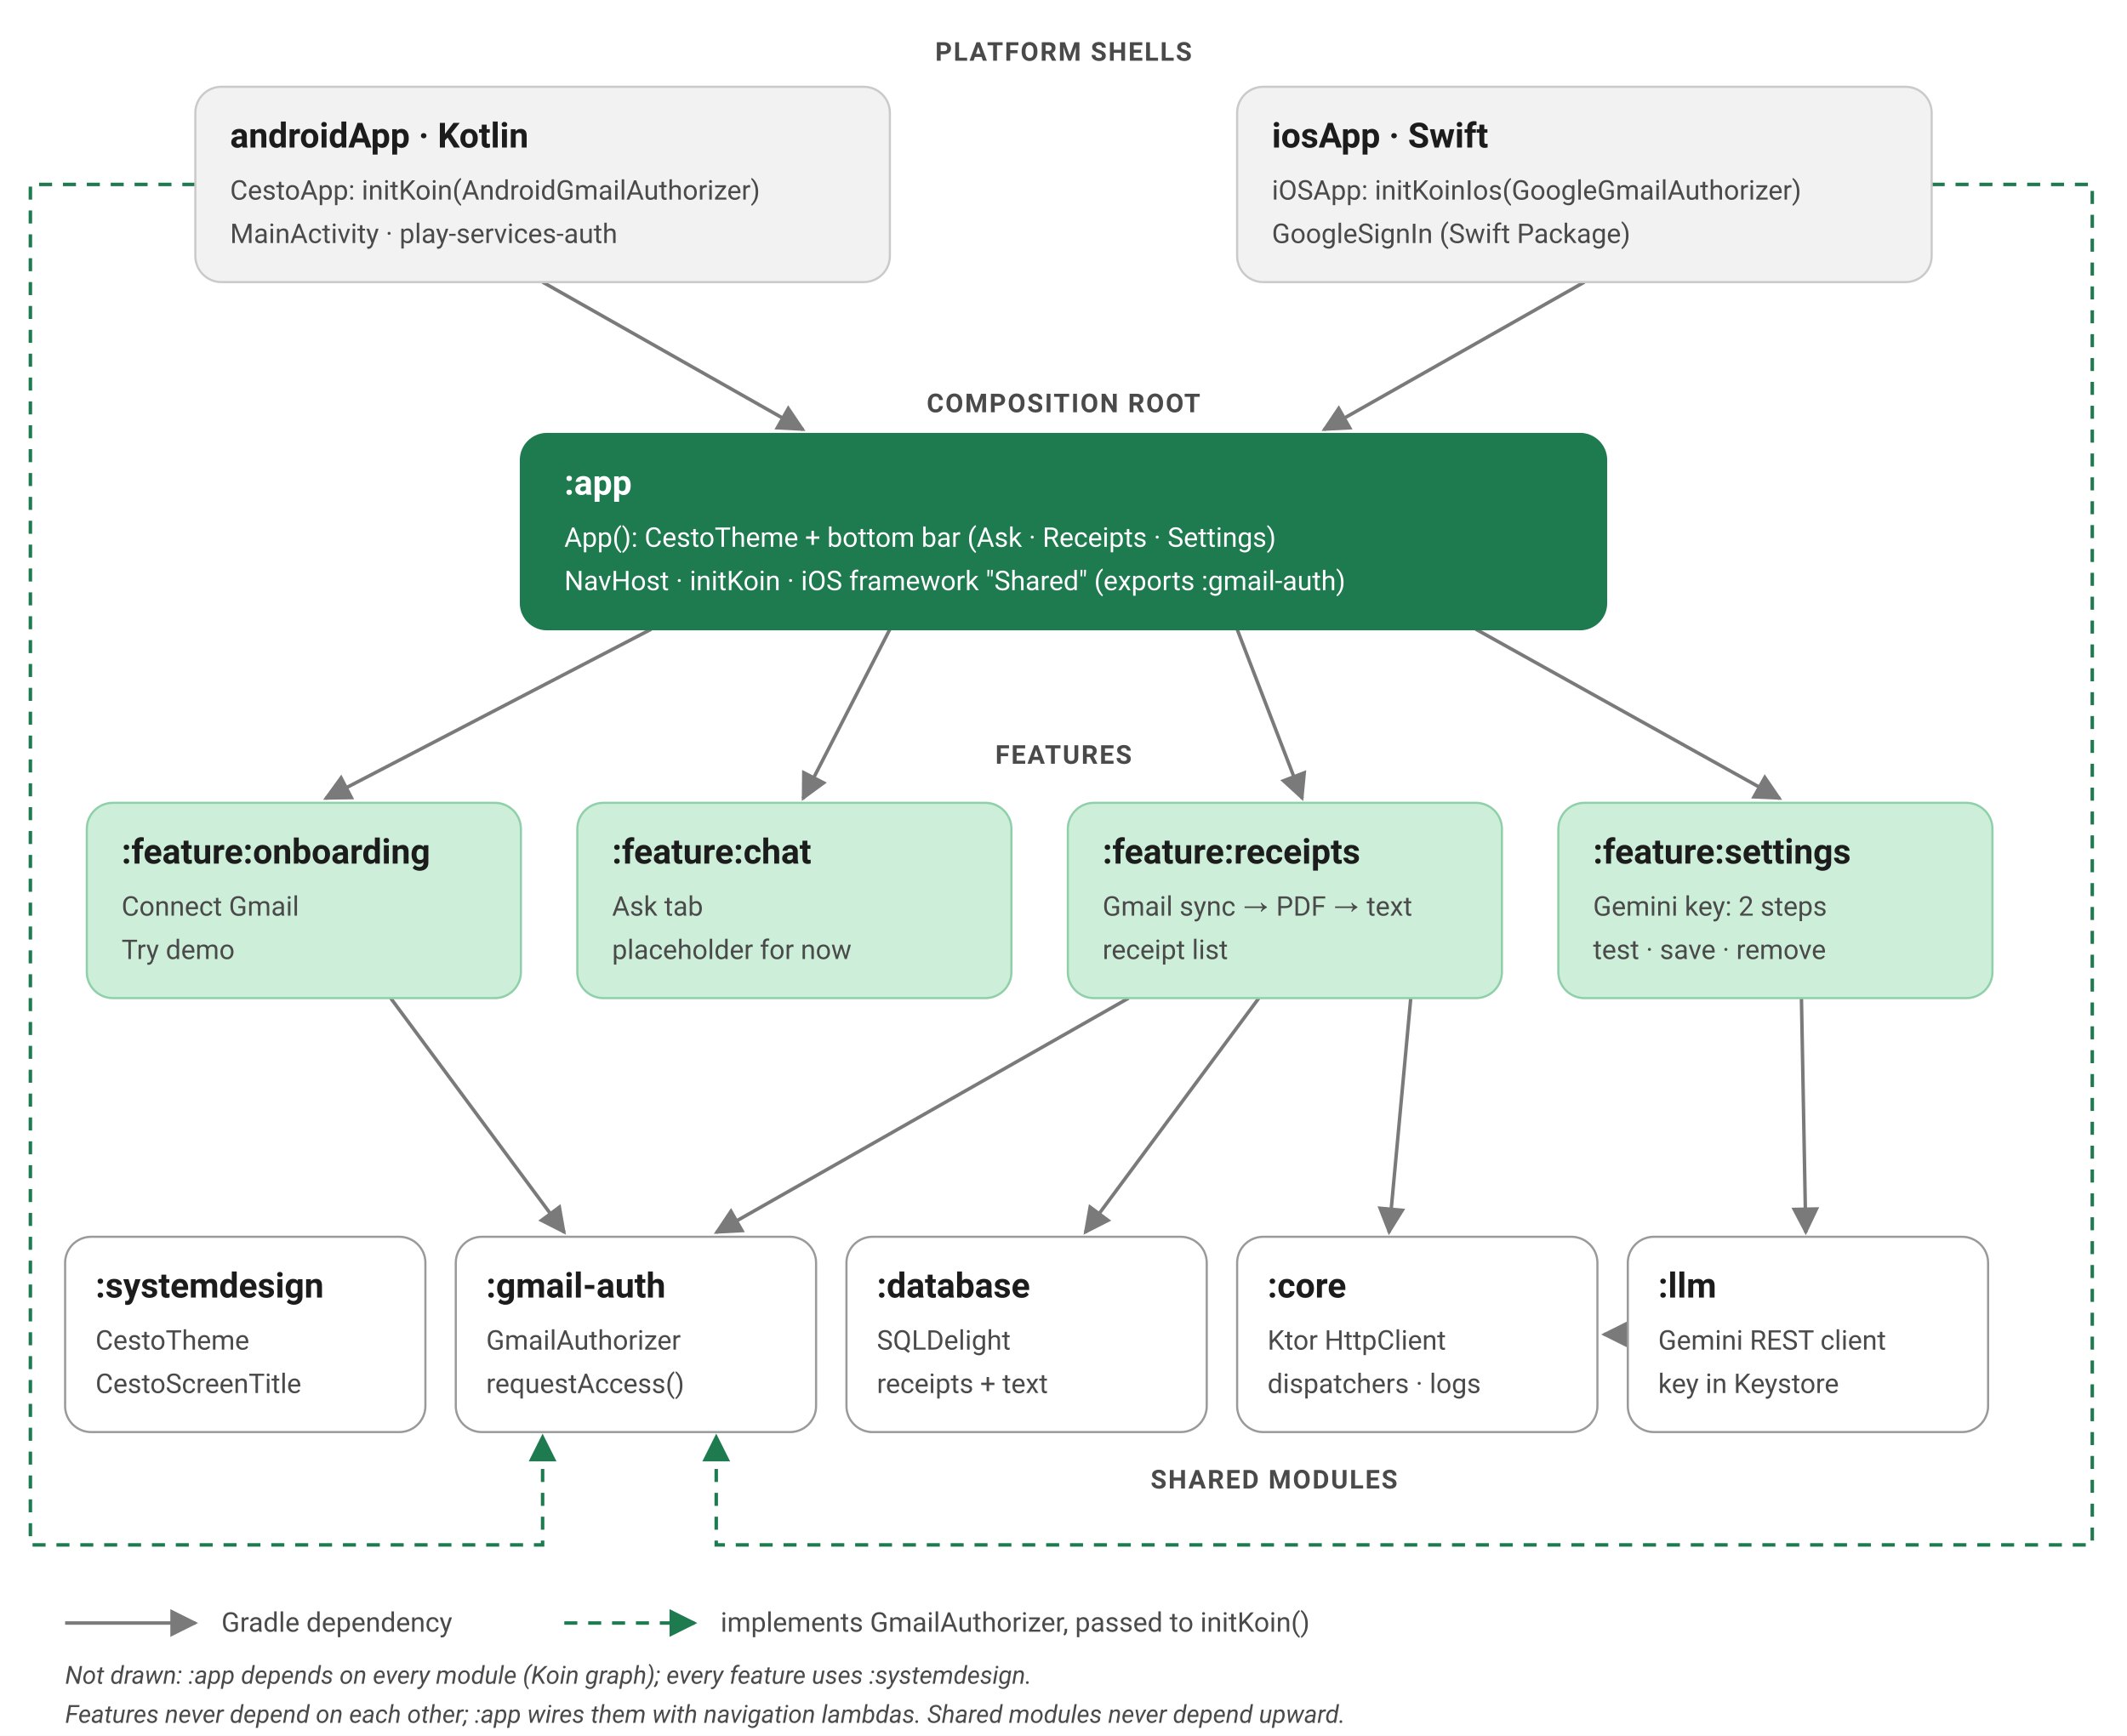
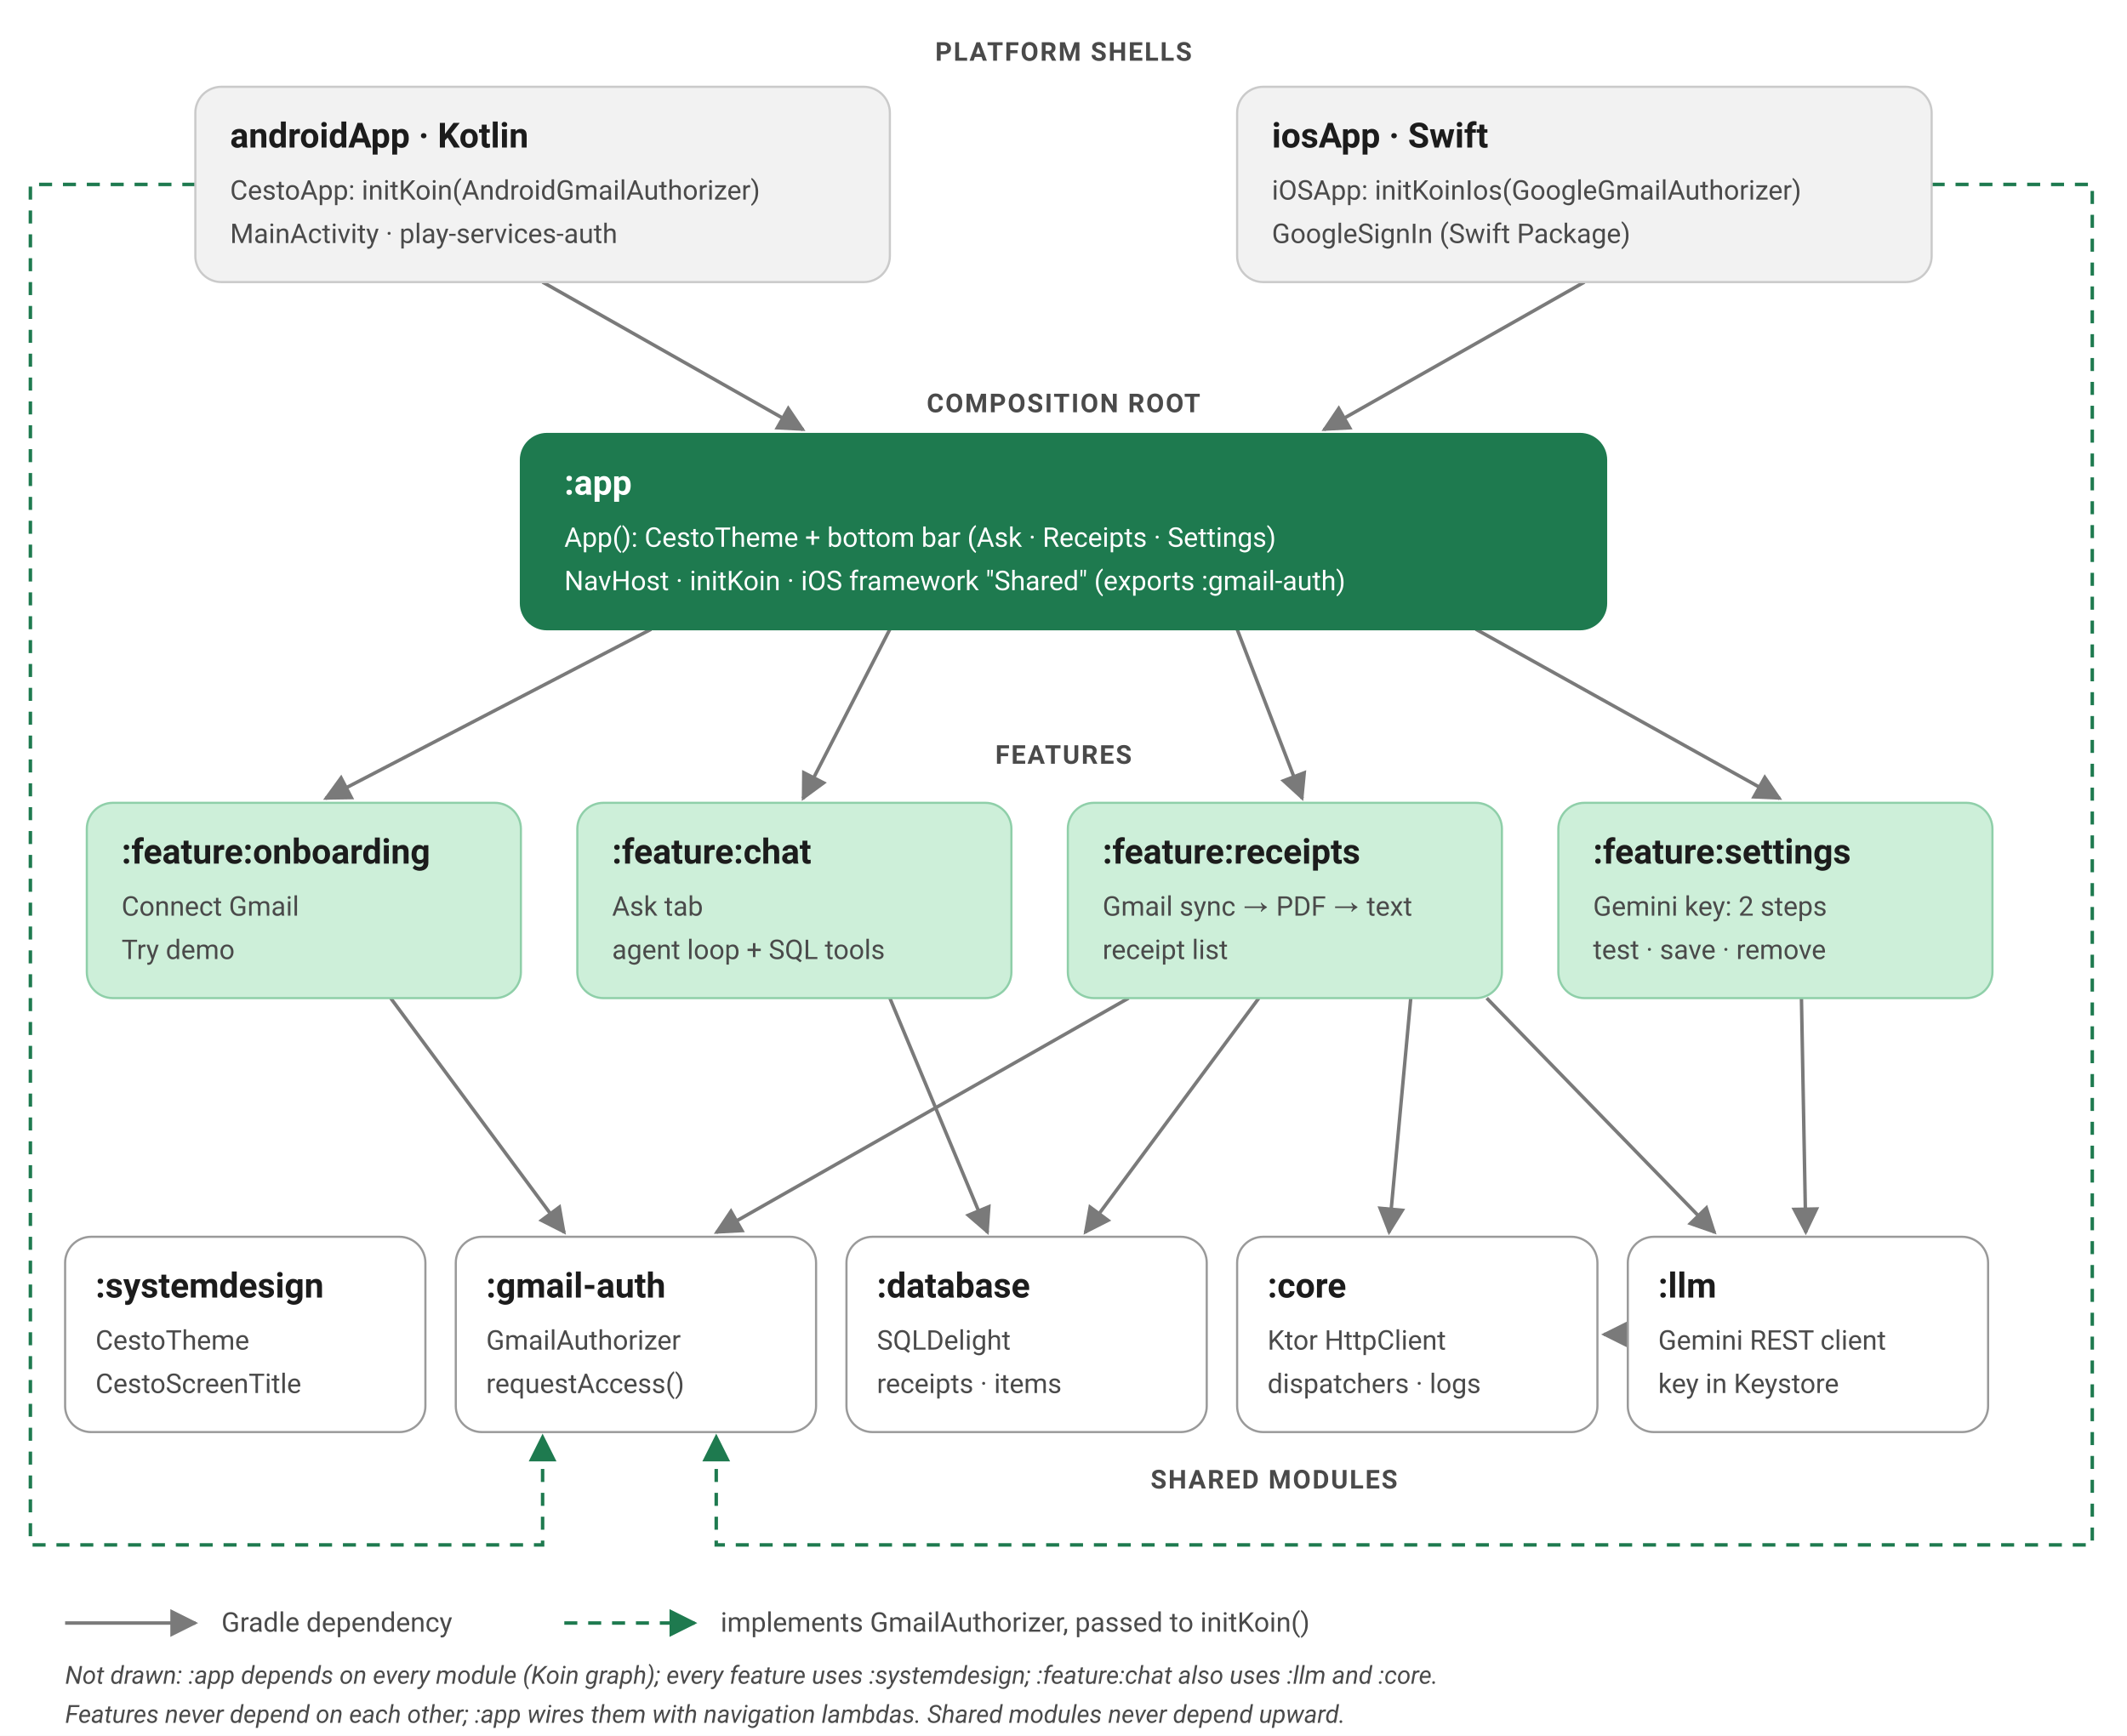
<svg xmlns="http://www.w3.org/2000/svg" width="980" height="800" viewBox="0 0 980 800" role="img" aria-labelledby="title desc">
  <style>
    text { font-family: -apple-system, BlinkMacSystemFont, "Segoe UI", Roboto, Helvetica, Arial, sans-serif; fill: #1c1c1c; }
    .bg { fill: #ffffff; }
    .h { font-size: 16px; font-weight: 700; }
    .t { font-size: 12.5px; fill: #4a4a4a; }
    .label { font-size: 12px; font-weight: 600; fill: #4a4a4a; letter-spacing: 0.06em; }
    .note { font-size: 11.5px; fill: #4a4a4a; font-style: italic; }
    .shell { fill: #f2f2f2; stroke: #cacaca; }
    .app { fill: #1e7a4f; stroke: #1e7a4f; }
    .app-text .h, .app-text .t { fill: #ffffff; }
    .feature { fill: #cdefd9; stroke: #8fcfa9; }
    .shared { fill: #ffffff; stroke: #9a9a9a; }
    .dep { fill: none; stroke: #7a7a7a; stroke-width: 1.6; }
    .impl { fill: none; stroke: #1e7a4f; stroke-width: 1.6; stroke-dasharray: 6 5; }
    .tip { fill: #7a7a7a; }
    .tip-impl { fill: #1e7a4f; }
  </style>
  <defs>
    <marker id="arrow" viewBox="0 0 10 10" refX="9" refY="5" markerWidth="8" markerHeight="8" orient="auto-start-reverse">
      <path class="tip" d="M0,0 L10,5 L0,10 z" />
    </marker>
    <marker id="arrow-impl" viewBox="0 0 10 10" refX="9" refY="5" markerWidth="8" markerHeight="8" orient="auto-start-reverse">
      <path class="tip-impl" d="M0,0 L10,5 L0,10 z" />
    </marker>
  </defs>
  <rect class="bg" x="0" y="0" width="980" height="800" />
  <path class="dep" d="M250,130 L370,198" marker-end="url(#arrow)" />
  <path class="dep" d="M730,130 L610,198" marker-end="url(#arrow)" />
  <path class="dep" d="M300,290 L150,368" marker-end="url(#arrow)" />
  <path class="dep" d="M410,290 L370,368" marker-end="url(#arrow)" />
  <path class="dep" d="M570,290 L600,368" marker-end="url(#arrow)" />
  <path class="dep" d="M680,290 L820,368" marker-end="url(#arrow)" />
  <path class="dep" d="M180,460 L260,568" marker-end="url(#arrow)" />
  <path class="dep" d="M520,460 L330,568" marker-end="url(#arrow)" />
  <path class="dep" d="M580,460 L500,568" marker-end="url(#arrow)" />
  <path class="dep" d="M650,460 L640,568" marker-end="url(#arrow)" />
+   <path class="dep" d="M410,460 L455,568" marker-end="url(#arrow)" />
+   <path class="dep" d="M685,460 L790,568" marker-end="url(#arrow)" />
  <path class="dep" d="M830,460 L832,568" marker-end="url(#arrow)" />
  <path class="dep" d="M750,615 L739,615" marker-end="url(#arrow)" />
  <path class="impl" d="M90,85 L14,85 L14,712 L250,712 L250,662" marker-end="url(#arrow-impl)" />
  <path class="impl" d="M890,85 L964,85 L964,712 L330,712 L330,662" marker-end="url(#arrow-impl)" />
  <rect class="shell" x="90" y="40" width="320" height="90" rx="12" />
  <text class="h" x="106" y="68">androidApp · Kotlin</text>
  <text class="t" x="106" y="92">CestoApp: initKoin(AndroidGmailAuthorizer)</text>
  <text class="t" x="106" y="112">MainActivity · play-services-auth</text>
  <rect class="shell" x="570" y="40" width="320" height="90" rx="12" />
  <text class="h" x="586" y="68">iosApp · Swift</text>
  <text class="t" x="586" y="92">iOSApp: initKoinIos(GoogleGmailAuthorizer)</text>
  <text class="t" x="586" y="112">GoogleSignIn (Swift Package)</text>
  <rect class="app" x="240" y="200" width="500" height="90" rx="12" />
  <g class="app-text">
    <text class="h" x="260" y="228">:app</text>
    <text class="t" x="260" y="252">App(): CestoTheme + bottom bar (Ask · Receipts · Settings)</text>
    <text class="t" x="260" y="272">NavHost · initKoin · iOS framework "Shared" (exports :gmail-auth)</text>
  </g>
  <rect class="feature" x="40" y="370" width="200" height="90" rx="12" />
  <text class="h" x="56" y="398">:feature:onboarding</text>
  <text class="t" x="56" y="422">Connect Gmail</text>
  <text class="t" x="56" y="442">Try demo</text>
  <rect class="feature" x="266" y="370" width="200" height="90" rx="12" />
  <text class="h" x="282" y="398">:feature:chat</text>
  <text class="t" x="282" y="422">Ask tab</text>
-   <text class="t" x="282" y="442">placeholder for now</text>
+   <text class="t" x="282" y="442">agent loop + SQL tools</text>
  <rect class="feature" x="492" y="370" width="200" height="90" rx="12" />
  <text class="h" x="508" y="398">:feature:receipts</text>
  <text class="t" x="508" y="422">Gmail sync → PDF → text</text>
  <text class="t" x="508" y="442">receipt list</text>
  <rect class="feature" x="718" y="370" width="200" height="90" rx="12" />
  <text class="h" x="734" y="398">:feature:settings</text>
  <text class="t" x="734" y="422">Gemini key: 2 steps</text>
  <text class="t" x="734" y="442">test · save · remove</text>
  <rect class="shared" x="30" y="570" width="166" height="90" rx="12" />
  <text class="h" x="44" y="598">:systemdesign</text>
  <text class="t" x="44" y="622">CestoTheme</text>
  <text class="t" x="44" y="642">CestoScreenTitle</text>
  <rect class="shared" x="210" y="570" width="166" height="90" rx="12" />
  <text class="h" x="224" y="598">:gmail-auth</text>
  <text class="t" x="224" y="622">GmailAuthorizer</text>
  <text class="t" x="224" y="642">requestAccess()</text>
  <rect class="shared" x="390" y="570" width="166" height="90" rx="12" />
  <text class="h" x="404" y="598">:database</text>
  <text class="t" x="404" y="622">SQLDelight</text>
-   <text class="t" x="404" y="642">receipts + text</text>
+   <text class="t" x="404" y="642">receipts · items</text>
  <rect class="shared" x="570" y="570" width="166" height="90" rx="12" />
  <text class="h" x="584" y="598">:core</text>
  <text class="t" x="584" y="622">Ktor HttpClient</text>
  <text class="t" x="584" y="642">dispatchers · logs</text>
  <rect class="shared" x="750" y="570" width="166" height="90" rx="12" />
  <text class="h" x="764" y="598">:llm</text>
  <text class="t" x="764" y="622">Gemini REST client</text>
  <text class="t" x="764" y="642">key in Keystore</text>
  <rect class="bg" x="417" y="14" width="146" height="20" />
  <text class="label" x="490" y="28" text-anchor="middle">PLATFORM SHELLS</text>
  <rect class="bg" x="413" y="176" width="154" height="20" />
  <text class="label" x="490" y="190" text-anchor="middle">COMPOSITION ROOT</text>
  <rect class="bg" x="447" y="338" width="87" height="20" />
  <text class="label" x="490" y="352" text-anchor="middle">FEATURES</text>
  <rect class="bg" x="518" y="672" width="138" height="20" />
  <text class="label" x="587" y="686" text-anchor="middle">SHARED MODULES</text>
  <path class="dep" d="M30,748 L90,748" marker-end="url(#arrow)" />
  <text class="t" x="102" y="752">Gradle dependency</text>
  <path class="impl" d="M260,748 L320,748" marker-end="url(#arrow-impl)" />
  <text class="t" x="332" y="752">implements GmailAuthorizer, passed to initKoin()</text>
-   <text class="note" x="30" y="776">Not drawn: :app depends on every module (Koin graph); every feature uses :systemdesign.</text>
+   <text class="note" x="30" y="776">Not drawn: :app depends on every module (Koin graph); every feature uses :systemdesign; :feature:chat also uses :llm and :core.</text>
  <text class="note" x="30" y="794">Features never depend on each other; :app wires them with navigation lambdas. Shared modules never depend upward.</text>
</svg>
